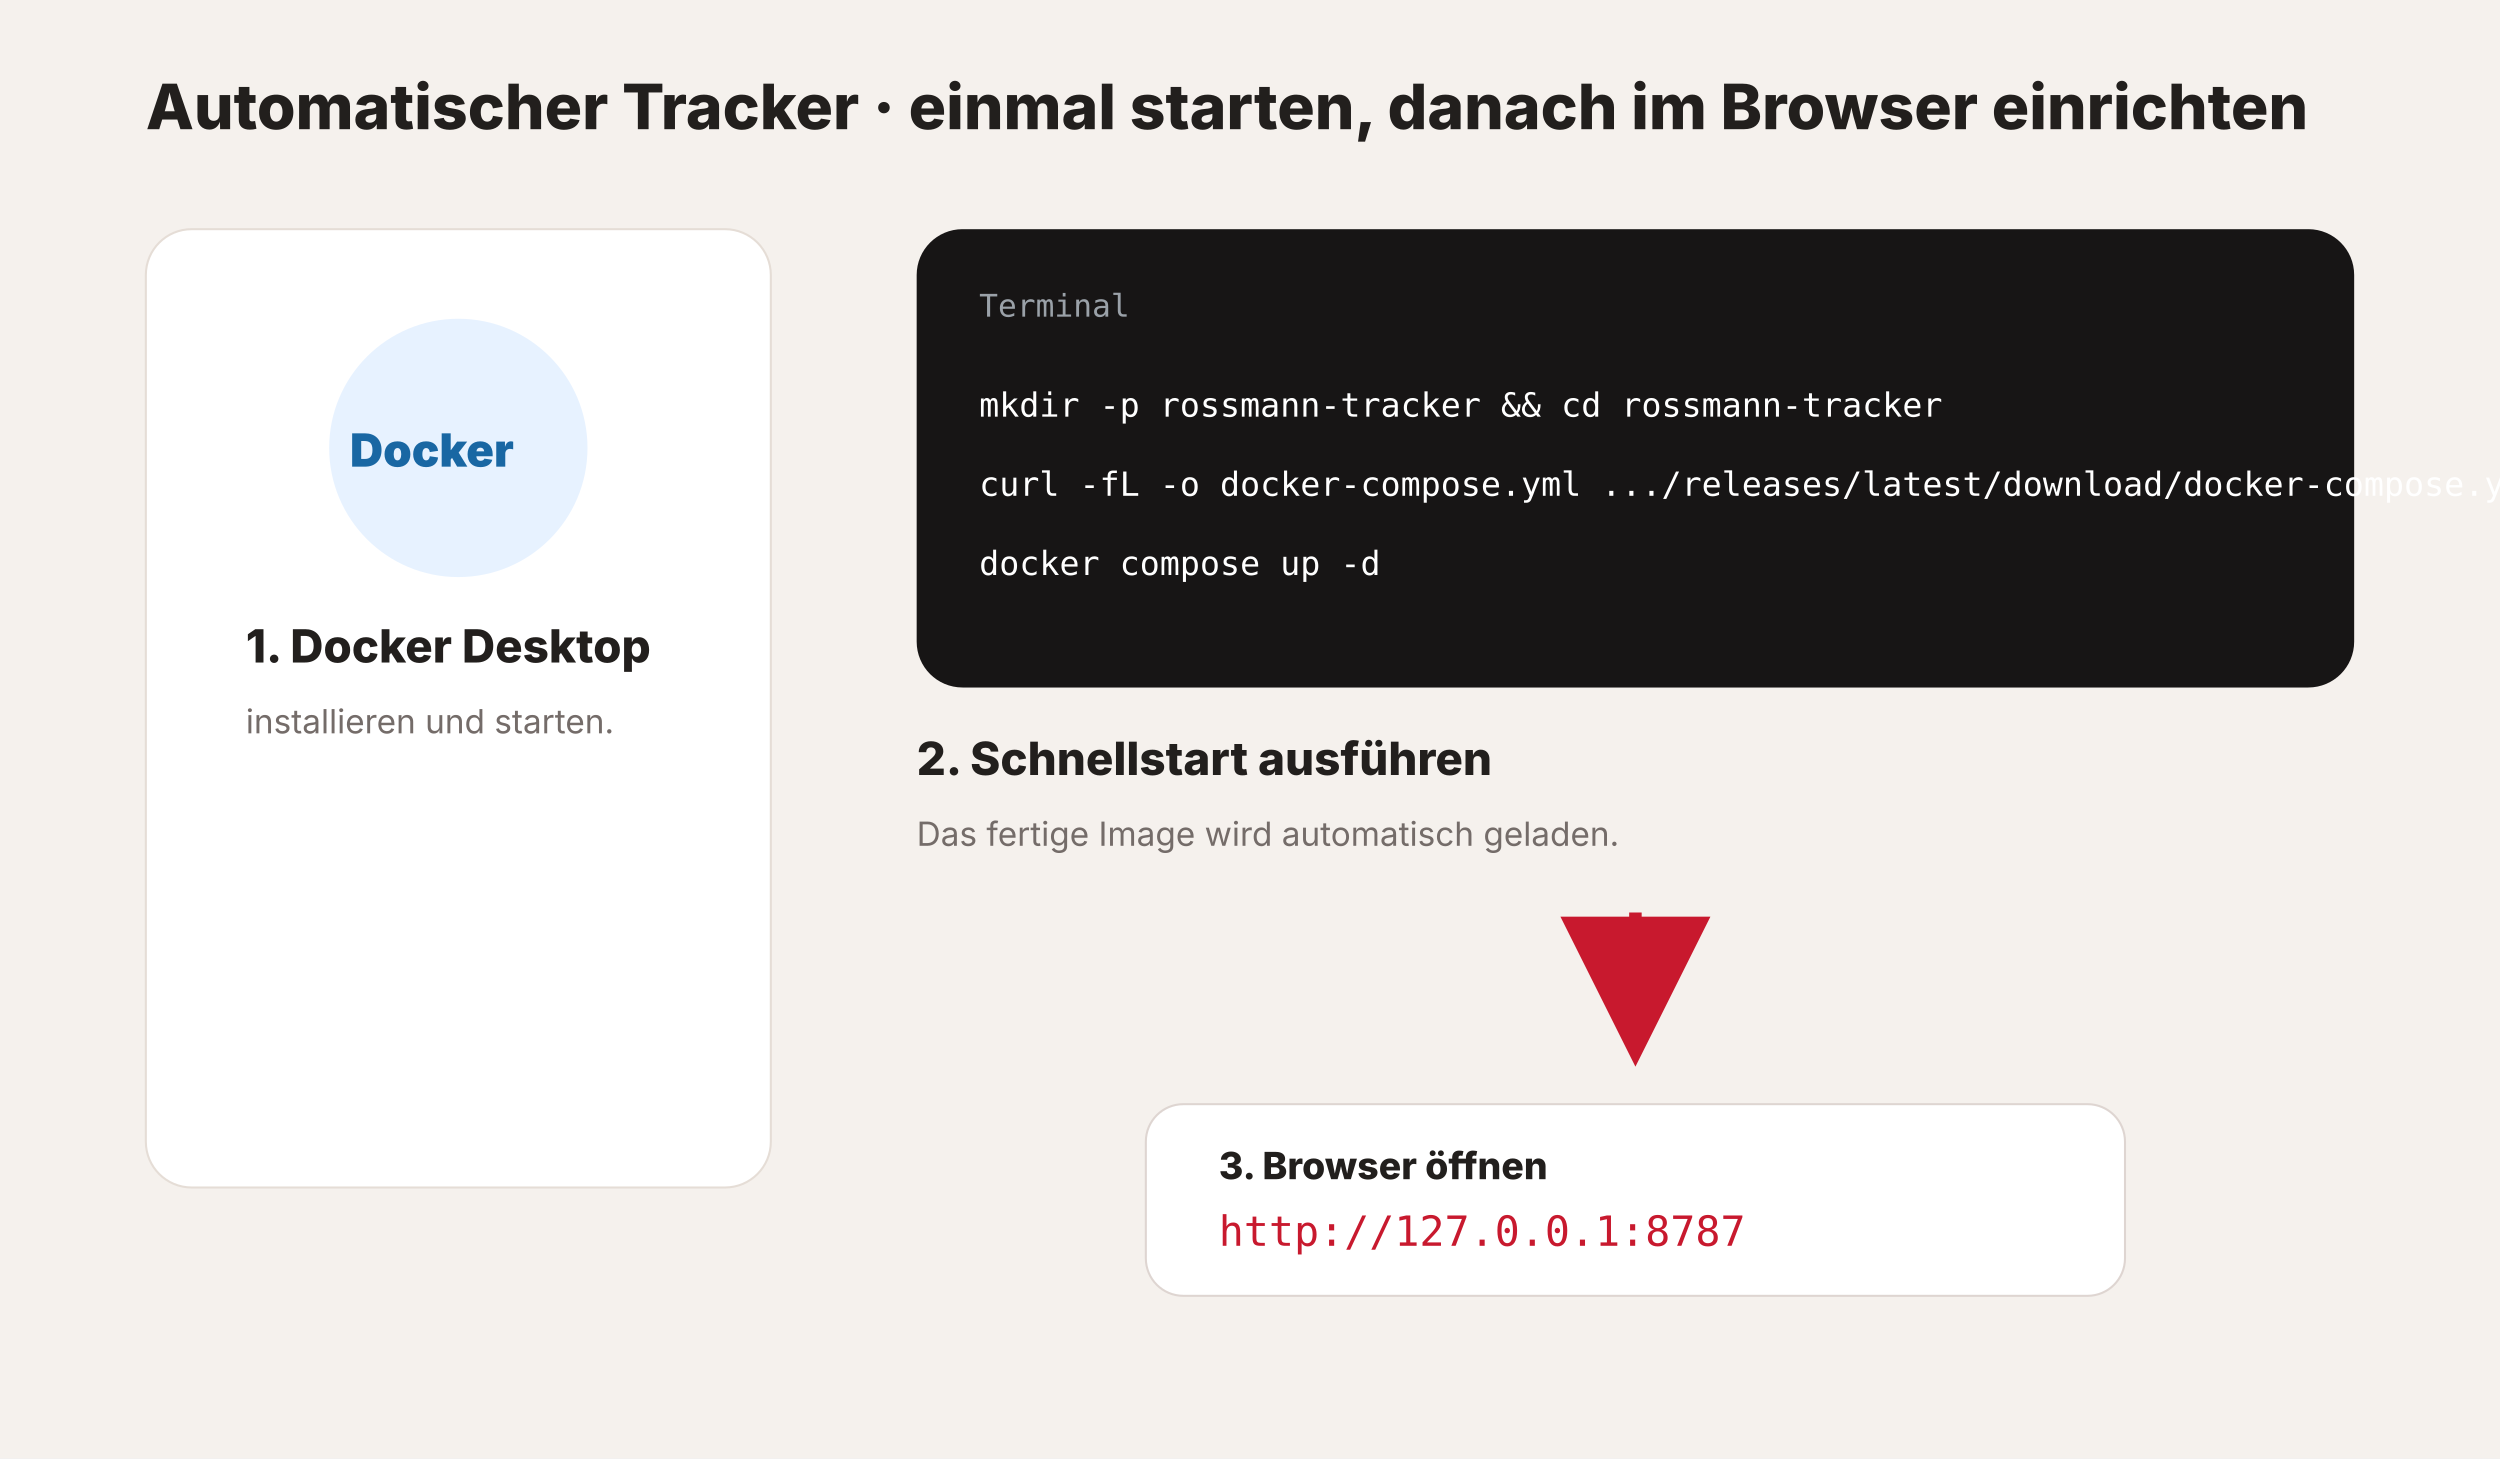
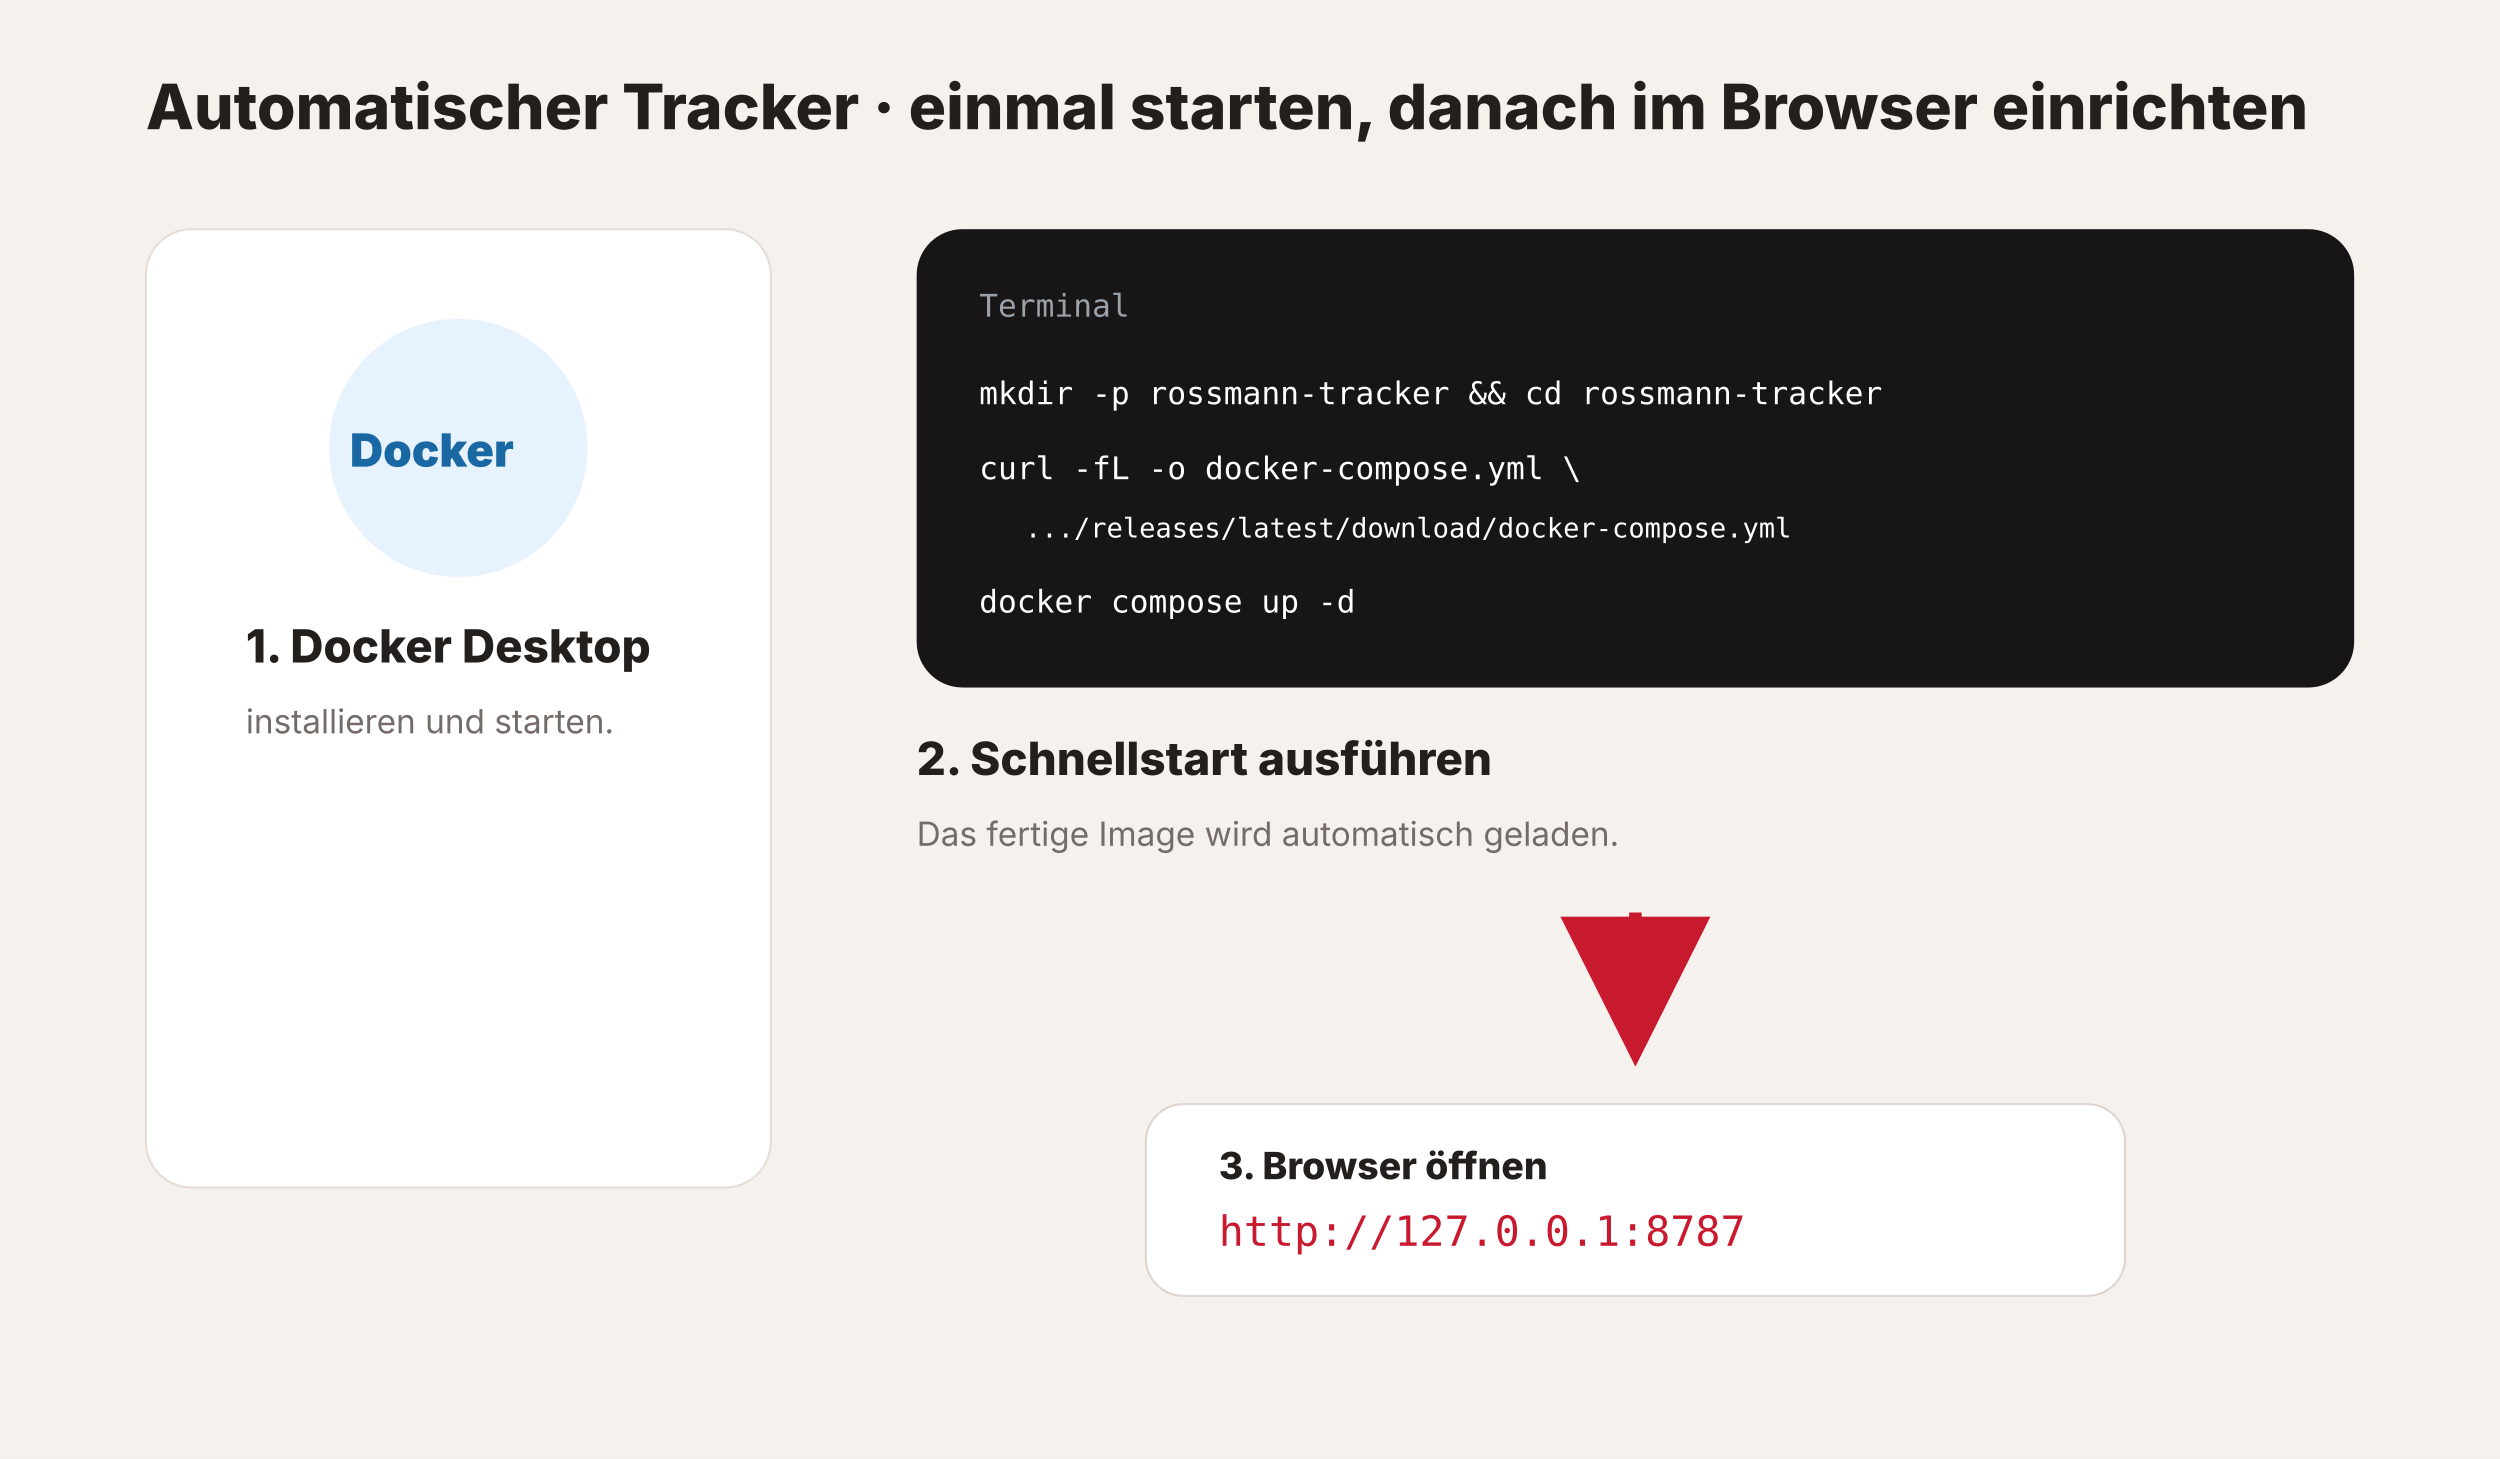
<svg xmlns="http://www.w3.org/2000/svg" width="1200" height="700" viewBox="0 0 1200 700" role="img" aria-labelledby="title desc">
  <defs>
    <marker id="arrow" markerWidth="12" markerHeight="12" refX="10" refY="6" orient="auto">
      <path d="M0,0 L12,6 L0,12 z" fill="#c8192e" />
    </marker>
  </defs>
  <rect width="1200" height="700" fill="#f5f1ed" />
  <text x="70" y="62" font-family="system-ui,-apple-system,Segoe UI,sans-serif" font-size="30" font-weight="800" fill="#221f1d">Automatischer Tracker · einmal starten, danach im Browser einrichten</text>
  <rect x="70" y="110" width="300" height="460" rx="22" fill="#fff" stroke="#e5ddd6" />
  <circle cx="220" cy="215" r="62" fill="#e7f2ff" />
  <text x="168" y="224" font-family="system-ui,-apple-system,Segoe UI,sans-serif" font-size="22" font-weight="850" fill="#1967a3">Docker</text>
  <text x="118" y="318" font-family="system-ui,-apple-system,Segoe UI,sans-serif" font-size="22" font-weight="800" fill="#221f1d">1. Docker Desktop</text>
  <text x="118" y="352" font-family="system-ui,-apple-system,Segoe UI,sans-serif" font-size="16" fill="#746c69">installieren und starten.</text>
  <rect x="440" y="110" width="690" height="220" rx="22" fill="#171515" />
  <text x="470" y="152" font-family="ui-monospace,SFMono-Regular,Menlo,monospace" font-size="15" fill="#9aa1a8">Terminal</text>
-   <text x="470" y="200" font-family="ui-monospace,SFMono-Regular,Menlo,monospace" font-size="16" fill="#ffffff">mkdir -p rossmann-tracker &amp;&amp; cd rossmann-tracker</text>
-   <text x="470" y="238" font-family="ui-monospace,SFMono-Regular,Menlo,monospace" font-size="16" fill="#ffffff">curl -fL -o docker-compose.yml .../releases/latest/download/docker-compose.yml</text>
-   <text x="470" y="276" font-family="ui-monospace,SFMono-Regular,Menlo,monospace" font-size="16" fill="#ffffff">docker compose up -d</text>
+   <text x="470" y="194" font-family="ui-monospace,SFMono-Regular,Menlo,monospace" font-size="15" fill="#ffffff">mkdir -p rossmann-tracker &amp;&amp; cd rossmann-tracker</text>
+   <text x="470" y="230" font-family="ui-monospace,SFMono-Regular,Menlo,monospace" font-size="15" fill="#ffffff">curl -fL -o docker-compose.yml \</text>
+   <text x="492" y="258" font-family="ui-monospace,SFMono-Regular,Menlo,monospace" font-size="13" fill="#ffffff">.../releases/latest/download/docker-compose.yml</text>
+   <text x="470" y="294" font-family="ui-monospace,SFMono-Regular,Menlo,monospace" font-size="15" fill="#ffffff">docker compose up -d</text>
  <text x="440" y="372" font-family="system-ui,-apple-system,Segoe UI,sans-serif" font-size="22" font-weight="800" fill="#221f1d">2. Schnellstart ausführen</text>
  <text x="440" y="406" font-family="system-ui,-apple-system,Segoe UI,sans-serif" font-size="16" fill="#746c69">Das fertige Image wird automatisch geladen.</text>
  <path d="M785 438 L785 500" fill="none" stroke="#c8192e" stroke-width="6" marker-end="url(#arrow)" />
  <rect x="550" y="530" width="470" height="92" rx="18" fill="#fff" stroke="#ded5d1" />
  <text x="585" y="566" font-family="system-ui,-apple-system,Segoe UI,sans-serif" font-size="18" font-weight="800" fill="#221f1d">3. Browser öffnen</text>
  <text x="585" y="598" font-family="ui-monospace,SFMono-Regular,Menlo,monospace" font-size="20" fill="#c8192e">http://127.0.0.1:8787</text>
</svg>
